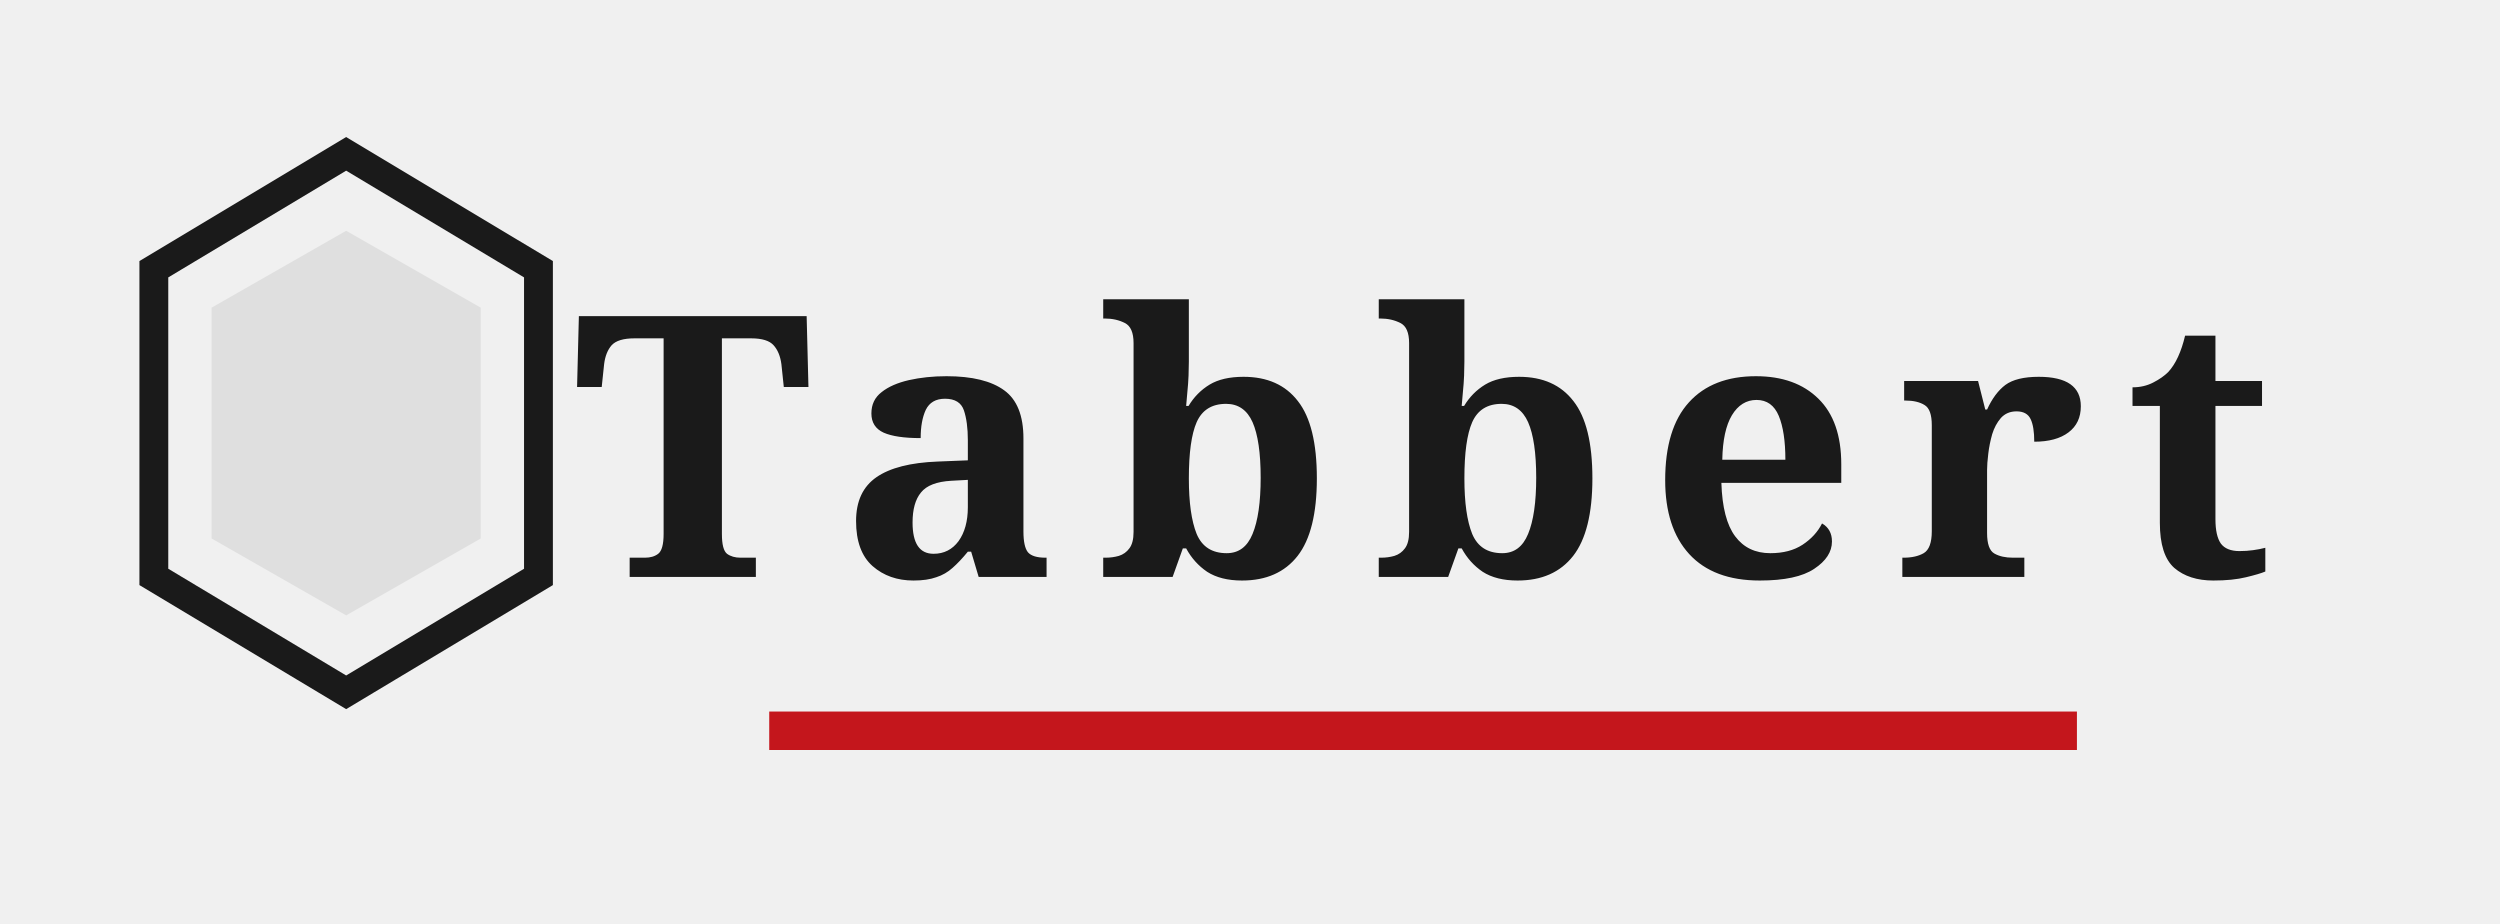
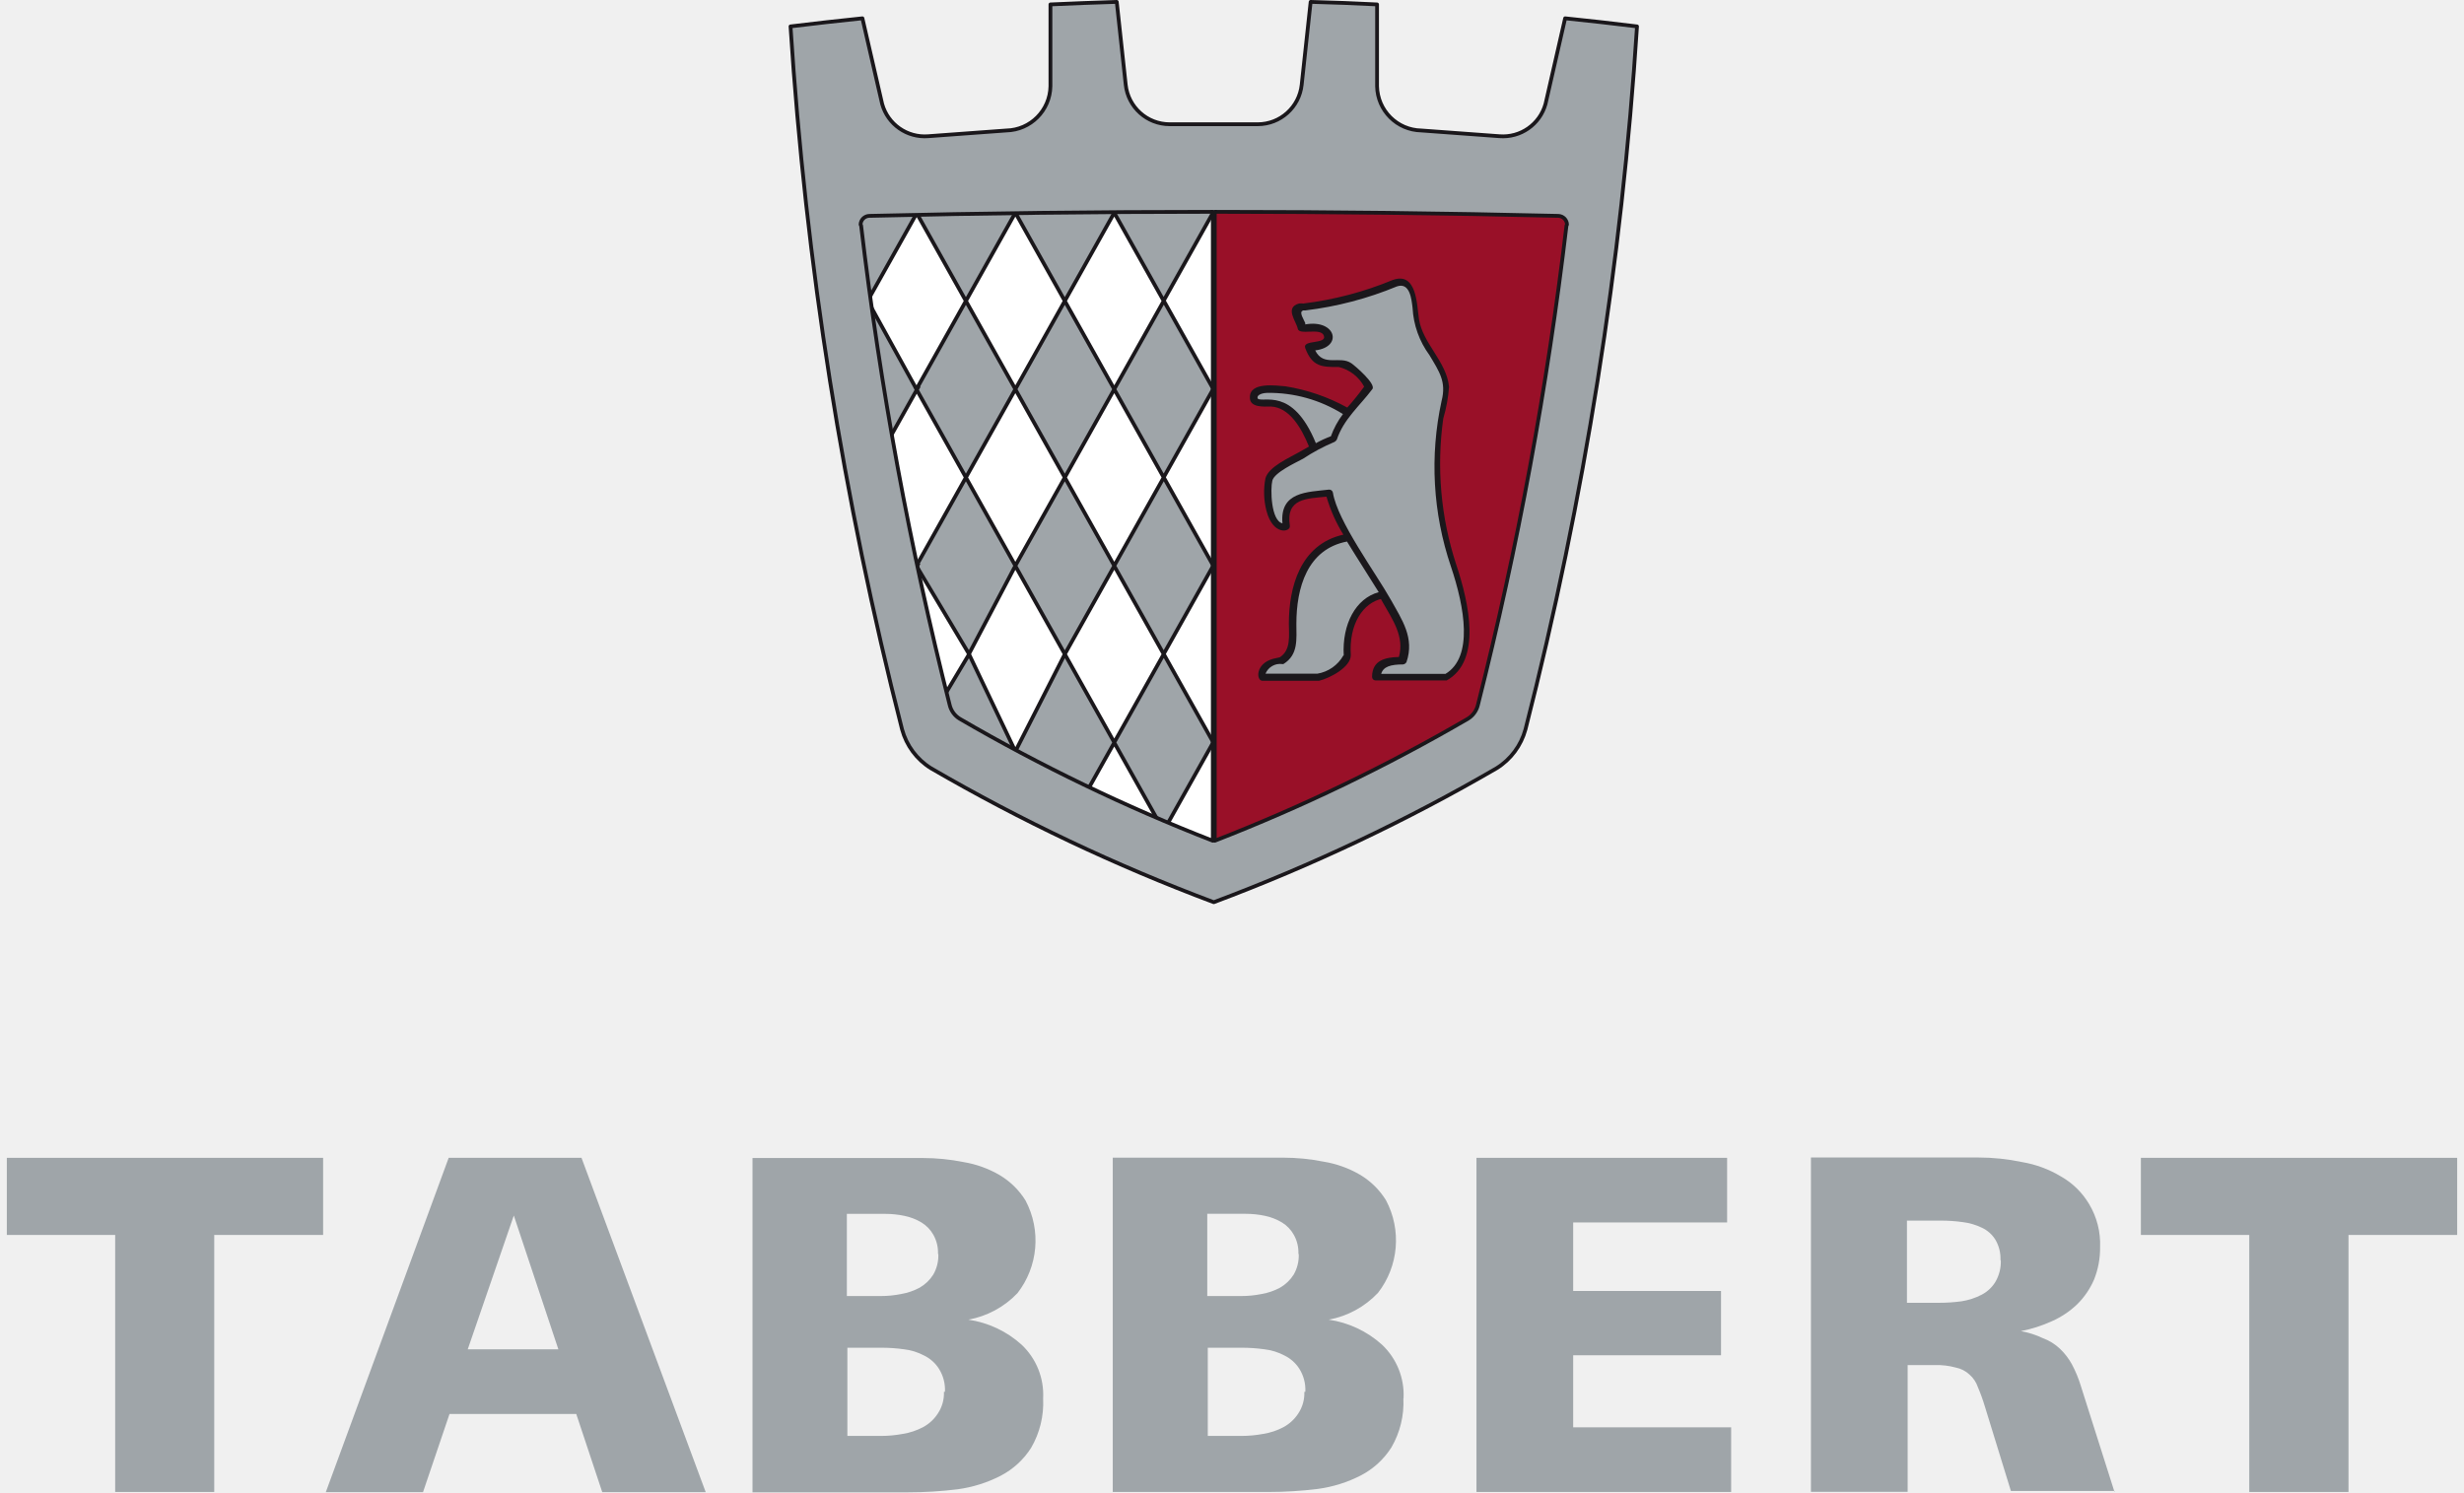
- <svg xmlns="http://www.w3.org/2000/svg" viewBox="0 0 130 48">
-   <polygon points="18,8 28,14 28,30 18,36 8,30 8,14" fill="none" stroke="#1A1A1A" stroke-width="1.5" />
-   <polygon points="18,12 25,16 25,28 18,32 11,28 11,16" fill="#1A1A1A" opacity="0.08" />
-   <text x="74" y="30" text-anchor="middle" font-family="'Georgia',serif" font-weight="700" font-size="19" fill="#1A1A1A" letter-spacing="2">Tabbert</text>
-   <line x1="40" y1="38" x2="108" y2="38" stroke="#C4161C" stroke-width="2" />
+ <svg xmlns="http://www.w3.org/2000/svg" width="175" height="106" viewBox="0 0 175 106.591">
+   <g>
+     <clipPath id="logo-clip-path">
+       <path d="M327.619,398.916a267.8,267.8,0,0,1-6.328,34.256,1.591,1.591,0,0,1-.711.976,128.624,128.624,0,0,1-18.08,8.715V397.94q12.379,0,24.529.289a.639.639,0,0,1,.627.627h0Z" transform="translate(-302.5 -397.94)" fill="none" />
+     </clipPath>
+     <clipPath id="logo-clip-path-2">
+       <path d="M281.616,398.916a267.467,267.467,0,0,0,6.328,34.256,1.579,1.579,0,0,0,.711.976,128.551,128.551,0,0,0,18.08,8.715V397.94q-12.379,0-24.529.289a.639.639,0,0,0-.627.627h0Z" transform="translate(-281.58 -397.94)" fill="none" />
+     </clipPath>
+   </g>
+   <g transform="translate(0 -0.005)">
+     <path d="M22.588,74.148V68.64H0v5.508H7.738V92.506h7.075V74.148Z" transform="translate(0 14.066)" fill="#9fa5a9" />
+     <path d="M277.182,477.878,268.311,454h-9.486l-8.775,23.878h6.943l1.892-5.581h9.052l1.856,5.581h7.377Zm-10.523-10.2h-6.473l3.291-9.558,3.182,9.558h0Z" transform="translate(-227.269 -371.294)" fill="#9fa5a9" />
+     <path d="M295.956,471.174a4.918,4.918,0,0,0-1.543-3.833,7.233,7.233,0,0,0-3.8-1.784,6.424,6.424,0,0,0,3.508-1.892,6.111,6.111,0,0,0,.579-6.617,5.449,5.449,0,0,0-1.856-1.82,7.557,7.557,0,0,0-2.579-.928,14.752,14.752,0,0,0-2.9-.289H275.2v23.878h11.137a28.412,28.412,0,0,0,3.511-.217,9.472,9.472,0,0,0,3.07-.964,5.676,5.676,0,0,0,2.182-2,6.375,6.375,0,0,0,.856-3.508h0Zm-7.485-10.306a2.724,2.724,0,0,1-.362,1.471,2.785,2.785,0,0,1-.964.928,4.327,4.327,0,0,1-1.326.458,7.316,7.316,0,0,1-1.47.145h-2.411V458h2.724a6.7,6.7,0,0,1,1.4.145,3.92,3.92,0,0,1,1.205.47,2.41,2.41,0,0,1,.856.892,2.6,2.6,0,0,1,.325,1.362h0Zm.4,9.848a2.6,2.6,0,0,1-.434,1.543,2.88,2.88,0,0,1-1.037.964,4.591,4.591,0,0,1-1.471.494,8.436,8.436,0,0,1-1.543.145h-2.411v-6.3h2.411a11.709,11.709,0,0,1,1.615.108,4.075,4.075,0,0,1,1.471.458,2.6,2.6,0,0,1,1.037.928,2.809,2.809,0,0,1,.434,1.651h0Z" transform="translate(-221.944 -371.292)" fill="#9fa5a9" />
+     <path d="M317.248,471.178a4.918,4.918,0,0,0-1.543-3.833,7.232,7.232,0,0,0-3.8-1.784,6.437,6.437,0,0,0,3.52-1.917,6.111,6.111,0,0,0,.566-6.617,5.449,5.449,0,0,0-1.856-1.82,7.556,7.556,0,0,0-2.58-.928,14.747,14.747,0,0,0-2.9-.289H296.48v23.878h11.137a28.4,28.4,0,0,0,3.514-.218,9.473,9.473,0,0,0,3.067-.963,5.689,5.689,0,0,0,2.182-2,6.364,6.364,0,0,0,.856-3.508h0Zm-7.485-10.306a2.725,2.725,0,0,1-.362,1.471,2.786,2.786,0,0,1-.964.928,4.306,4.306,0,0,1-1.326.458,7.228,7.228,0,0,1-1.471.145H303.23V458h2.724a6.676,6.676,0,0,1,1.4.145,3.92,3.92,0,0,1,1.205.47,2.411,2.411,0,0,1,.856.892,2.6,2.6,0,0,1,.325,1.362h0Zm.4,9.848a2.616,2.616,0,0,1-.434,1.543,2.9,2.9,0,0,1-1.037.964,4.579,4.579,0,0,1-1.471.494,8.512,8.512,0,0,1-1.543.145h-2.411v-6.3h2.411a11.747,11.747,0,0,1,1.615.108,4.063,4.063,0,0,1,1.471.458,2.628,2.628,0,0,1,1.036.928,2.82,2.82,0,0,1,.434,1.651h0Z" transform="translate(-217.496 -371.296)" fill="#9fa5a9" />
+     <path d="M105.009,92.506V87.889H93.727V82.742h10.559V78.15H93.727V73.256h10.993V68.64H86.82V92.506Z" transform="translate(18.14 14.066)" fill="#9fa5a9" />
+     <path d="M359.344,477.882l-2.411-7.594a8.553,8.553,0,0,0-.639-1.543,4.542,4.542,0,0,0-.856-1.109,3.531,3.531,0,0,0-1.205-.747,6.158,6.158,0,0,0-1.579-.506,9.992,9.992,0,0,0,2.218-.711,6.29,6.29,0,0,0,1.8-1.205,5.57,5.57,0,0,0,1.205-1.76,6.026,6.026,0,0,0,.434-2.326,5.557,5.557,0,0,0-.783-3.074,5.461,5.461,0,0,0-2-1.965,7.945,7.945,0,0,0-2.8-1.037,15.209,15.209,0,0,0-3.11-.325H337.66v23.878h6.907v-9.052h1.941a5.16,5.16,0,0,1,1.507.181,1.978,1.978,0,0,1,.964.494,2.061,2.061,0,0,1,.6.892,12.931,12.931,0,0,1,.506,1.4l1.856,6.027h7.413Zm-8.124-16.573a2.857,2.857,0,0,1-.4,1.579,2.508,2.508,0,0,1-.964.892,4.711,4.711,0,0,1-1.434.47,11.84,11.84,0,0,1-1.615.108h-2.29v-5.87h2.411a11.124,11.124,0,0,1,1.579.108,4.328,4.328,0,0,1,1.362.4,2.243,2.243,0,0,1,.964.856,2.628,2.628,0,0,1,.362,1.47h0Z" transform="translate(-208.813 -371.298)" fill="#9fa5a9" />
+     <path d="M148.648,74.148V68.64H126.06v5.508H133.8V92.506h7.087V74.148Z" transform="translate(26.352 14.066)" fill="#9fa5a9" />
+     <path d="M314.551,385.5q2.411.06,4.737.181v5.846a3.218,3.218,0,0,0,3.158,3.158l5.581.41a3.158,3.158,0,0,0,3.291-2.3l1.4-6.123q2.591.265,5.135.579a273.4,273.4,0,0,1-7.967,50.215,4.725,4.725,0,0,1-2.061,2.772,133.243,133.243,0,0,1-20.2,9.57,133.237,133.237,0,0,1-20.2-9.57,4.725,4.725,0,0,1-2.061-2.772,273.442,273.442,0,0,1-7.967-50.215q2.555-.313,5.135-.579l1.41,6.123a3.158,3.158,0,0,0,3.291,2.3l5.581-.41a3.218,3.218,0,0,0,3.146-3.158v-5.846c1.579-.072,3.146-.133,4.737-.181l.639,5.918a3.158,3.158,0,0,0,3.134,2.821h6.3a3.158,3.158,0,0,0,3.134-2.821l.639-5.918h0Z" transform="translate(-221.427 -385.36)" fill="#9fa5a9" />
+     <path d="M314.551,385.5q2.411.06,4.737.181v5.846a3.218,3.218,0,0,0,3.158,3.158l5.581.41a3.158,3.158,0,0,0,3.291-2.3l1.4-6.123q2.591.265,5.135.579a273.4,273.4,0,0,1-7.967,50.215,4.725,4.725,0,0,1-2.061,2.772,133.243,133.243,0,0,1-20.2,9.57,133.237,133.237,0,0,1-20.2-9.57,4.725,4.725,0,0,1-2.061-2.772,273.442,273.442,0,0,1-7.967-50.215q2.555-.313,5.135-.579l1.41,6.123a3.158,3.158,0,0,0,3.291,2.3l5.581-.41a3.218,3.218,0,0,0,3.146-3.158v-5.846c1.579-.072,3.146-.133,4.737-.181l.639,5.918a3.158,3.158,0,0,0,3.134,2.821h6.3a3.158,3.158,0,0,0,3.134-2.821l.639-5.918h0Z" transform="translate(-221.427 -385.36)" fill="none" stroke="#1a171b" stroke-linecap="round" stroke-linejoin="round" stroke-width="0.27" />
+     <path d="M327.619,398.916a267.8,267.8,0,0,1-6.328,34.256,1.591,1.591,0,0,1-.711.976,128.624,128.624,0,0,1-18.08,8.715V397.94q12.379,0,24.529.289a.639.639,0,0,1,.627.627h0Z" transform="translate(-216.23 -382.805)" fill="#991028" />
+     <g transform="translate(86.27 15.134)" clip-path="url(#logo-clip-path)">
+       <path d="M311.508,428.815c-.121-2.242.88-4.014,2.531-4.46-.663-1.073-1.772-2.7-2.507-3.966-2.845.542-3.881,3.291-3.881,5.858,0,1.085.313,2.3-.771,2.965h-.265a1.205,1.205,0,0,0-1.205,1.037h4.026a3.278,3.278,0,0,0,2.049-1.507h0ZM308.108,404c-.313.084.084,1.012.169,1.205l.253.229c2.182-.386,2.411,1.205.374,1.422.747,1.76,1.82.675,2.652,1.205.277.181,1.76,1.205,1.495,1.6-.9,1.205-1.941,2-2.411,3.532a1.293,1.293,0,0,1-.3.217,12.941,12.941,0,0,0-2.182,1.133c-.506.277-2.013,1.013-2.17,1.6s-.265,3.194,1.133,3.483c-.253-2.121,1.422-2.242,2.989-2.411a.241.241,0,0,1,.241.229c.313,2.037,3,5.472,4.086,7.4.783,1.4,1.7,2.6,1.109,4.327a.494.494,0,0,1-.337,0,1.205,1.205,0,0,0-1.471,1.1h4.942c2.013-1.205,1.567-4.966.506-7.979a21.551,21.551,0,0,1-.627-11.812c.35-1.362-.325-2.326-1.037-3.52a5.761,5.761,0,0,1-1.133-3.254c-.072-.591-.362-1.977-1.3-1.639a24.953,24.953,0,0,1-6.545,1.748h-.41Zm3.339,7.449a10.848,10.848,0,0,0-5.846-1.615c-.181,0-.868.289-.759.627.41,1.061,2.411-.916,4.231,3.423a12.078,12.078,0,0,1,1.422-.579,7.484,7.484,0,0,1,.952-1.856Z" transform="translate(-302.022 -397.103)" fill="#9fa5a9" />
+       <path d="M311.234,411.58a9.944,9.944,0,0,0-5.436-1.519c-.169,0-.759.084-.663.4.362.362,2.483-.9,4.158,3.194a7.632,7.632,0,0,1,1.073-.494,6.027,6.027,0,0,1,.856-1.579h0Zm-2.869-7.389c-.313.084.1.687.169.88v.1c2.182-.386,2.724,1.615.711,1.856.6,1.205,1.748.35,2.579.916.265.181,1.772,1.471,1.507,1.844-.9,1.205-2.049,2.133-2.543,3.616a.482.482,0,0,1-.157.157,13.712,13.712,0,0,0-2.254,1.205c-.506.277-2.049.976-2.194,1.567s-.1,2.857.723,3.049c-.2-2.266,1.772-2.23,3.327-2.411a.265.265,0,0,1,.277.217c.325,2.037,3.062,5.737,4.146,7.666.784,1.41,1.7,2.712,1.109,4.436a.325.325,0,0,1-.241.169c-.892,0-1.422.157-1.567.675h4.592c2-1.205,1.374-4.737.386-7.678a22.142,22.142,0,0,1-.663-11.824c.349-1.362-.157-2.073-.868-3.266a6.256,6.256,0,0,1-1.205-3.375c-.072-.591-.181-1.856-1.121-1.531a24.831,24.831,0,0,1-6.533,1.712h-.193Zm5.689,20.563c-1.41.289-2.411,1.844-2.266,4.038,0,.868-1.507,1.651-2.266,1.832h-4.05c-.434,0-.53-1.205.759-1.567l.482-.108c.82-.518.651-1.579.651-2.411,0-2.555.783-5.653,3.893-6.352a10.849,10.849,0,0,1-1.205-2.712c-1.4.145-2.929.1-2.616,2.085.06.446-1.205.735-1.675-1.085a5.268,5.268,0,0,1-.072-2.3c.217-.844,1.748-1.495,2.411-1.88l.7-.4c-.554-1.374-1.422-2.808-2.724-2.857-.494,0-1.531.1-1.495-.675,0-1.1,1.892-.82,2.531-.771a13.535,13.535,0,0,1,4.424,1.519,18.67,18.67,0,0,0,1.205-1.495,2.821,2.821,0,0,0-1.8-1.4c-1.205,0-1.9,0-2.411-1.362-.2-.615,1.543-.241,1.338-.868s-1.772,0-1.868-.506-.964-1.507.084-1.8a1.205,1.205,0,0,1,.313,0A24.408,24.408,0,0,0,314.777,402c1.748-.627,1.724,1.808,1.88,2.8.277,1.748,1.965,3.013,2.146,4.821a10.593,10.593,0,0,1-.41,2.266,23.167,23.167,0,0,0,.916,10.414c.94,2.808,1.832,6.907-.675,8.3H313.56a.253.253,0,0,1-.253-.253c0-1.205.976-1.4,1.916-1.422.41-1.458-.458-2.676-1.133-3.869l-.181-.325h0Zm-2.772,4.062c-.121-2.242.856-4.074,2.5-4.52-.663-1.073-1.531-2.411-2.266-3.616-2.845.542-3.616,3.315-3.616,5.882,0,1.085.157,2.206-.928,2.869h-.072a1.133,1.133,0,0,0-1.205.687H309.4a2.627,2.627,0,0,0,1.856-1.3h0Z" transform="translate(-302.073 -397.128)" fill="#1a171b" />
+     </g>
+     <path d="M327.619,398.916a267.8,267.8,0,0,1-6.328,34.256,1.591,1.591,0,0,1-.711.976,128.624,128.624,0,0,1-18.08,8.715V397.94q12.379,0,24.529.289a.639.639,0,0,1,.627.627h0Z" transform="translate(-216.23 -382.805)" fill="none" stroke="#1a171b" stroke-linecap="round" stroke-linejoin="round" stroke-width="0.27" />
+     <path d="M281.616,398.916a267.467,267.467,0,0,0,6.328,34.256,1.579,1.579,0,0,0,.711.976,128.551,128.551,0,0,0,18.08,8.715V397.94q-12.379,0-24.529.289a.639.639,0,0,0-.627.627h0Z" transform="translate(-220.605 -382.805)" fill="#9fa5a9" />
+     <g transform="translate(60.975 15.134)" clip-path="url(#logo-clip-path-2)">
+       <path d="M285.483,398l3.532,6.3-3.532,6.3L282,404.284l3.532-6.3h0Zm0,25.228,3.761,6.3-3.761,6.3L282,429.524l3.532-6.3h0Zm0-12.62,3.532,6.3-3.532,6.3L282,416.9l3.532-6.3h0ZM292.547,398l3.532,6.3-3.532,6.3-3.532-6.3,3.532-6.3Zm0,25.228,3.532,6.3-3.532,6.943-3.315-6.955,3.315-6.3h0Zm0-12.62,3.532,6.3-3.532,6.3-3.532-6.3,3.532-6.3ZM299.61,398l3.532,6.3-3.532,6.3-3.532-6.3,3.532-6.3Zm0,37.848,3.532,6.3-3.532,6.3-3.532-6.3,3.532-6.3Zm0-12.62,3.532,6.3-3.532,6.3-3.532-6.3,3.532-6.3Zm0-12.62,3.532,6.3-3.532,6.3-3.532-6.3,3.532-6.3Zm7.063,25.228,3.532,6.3-3.532,6.3-3.532-6.3,3.532-6.3Zm0-12.62,3.532,6.3-3.532,6.3-3.532-6.3,3.532-6.3Zm0-12.62,3.532,6.3-3.532,6.3-3.532-6.3,3.532-6.3Zm0-12.62,3.532,6.3-3.532,6.3-3.532-6.3,3.532-6.3Z" transform="translate(-281.494 -397.932)" fill="#fff" />
+       <path d="M285.483,398l3.532,6.3-3.532,6.3L282,404.284l3.532-6.3h0Zm0,25.228,3.761,6.3-3.761,6.3L282,429.524l3.532-6.3h0Zm0-12.62,3.532,6.3-3.532,6.3L282,416.9l3.532-6.3h0ZM292.547,398l3.532,6.3-3.532,6.3-3.532-6.3,3.532-6.3Zm0,25.228,3.532,6.3-3.532,6.943-3.315-6.955,3.315-6.3h0Zm0-12.62,3.532,6.3-3.532,6.3-3.532-6.3,3.532-6.3ZM299.61,398l3.532,6.3-3.532,6.3-3.532-6.3,3.532-6.3Zm0,37.848,3.532,6.3-3.532,6.3-3.532-6.3,3.532-6.3Zm0-12.62,3.532,6.3-3.532,6.3-3.532-6.3,3.532-6.3Zm0-12.62,3.532,6.3-3.532,6.3-3.532-6.3,3.532-6.3Zm7.063,25.228,3.532,6.3-3.532,6.3-3.532-6.3,3.532-6.3Zm0-12.62,3.532,6.3-3.532,6.3-3.532-6.3,3.532-6.3Zm0-12.62,3.532,6.3-3.532,6.3-3.532-6.3,3.532-6.3Zm0-12.62,3.532,6.3-3.532,6.3-3.532-6.3,3.532-6.3Z" transform="translate(-281.494 -397.932)" fill="none" stroke="#1a171b" stroke-miterlimit="3.86" stroke-width="0.27" />
+     </g>
+     <path d="M281.616,398.916a267.467,267.467,0,0,0,6.328,34.256,1.579,1.579,0,0,0,.711.976,128.551,128.551,0,0,0,18.08,8.715V397.94q-12.379,0-24.529.289a.639.639,0,0,0-.627.627h0Z" transform="translate(-220.605 -382.805)" fill="none" stroke="#1a171b" stroke-linecap="round" stroke-linejoin="round" stroke-width="0.27" />
+   </g>
</svg>
